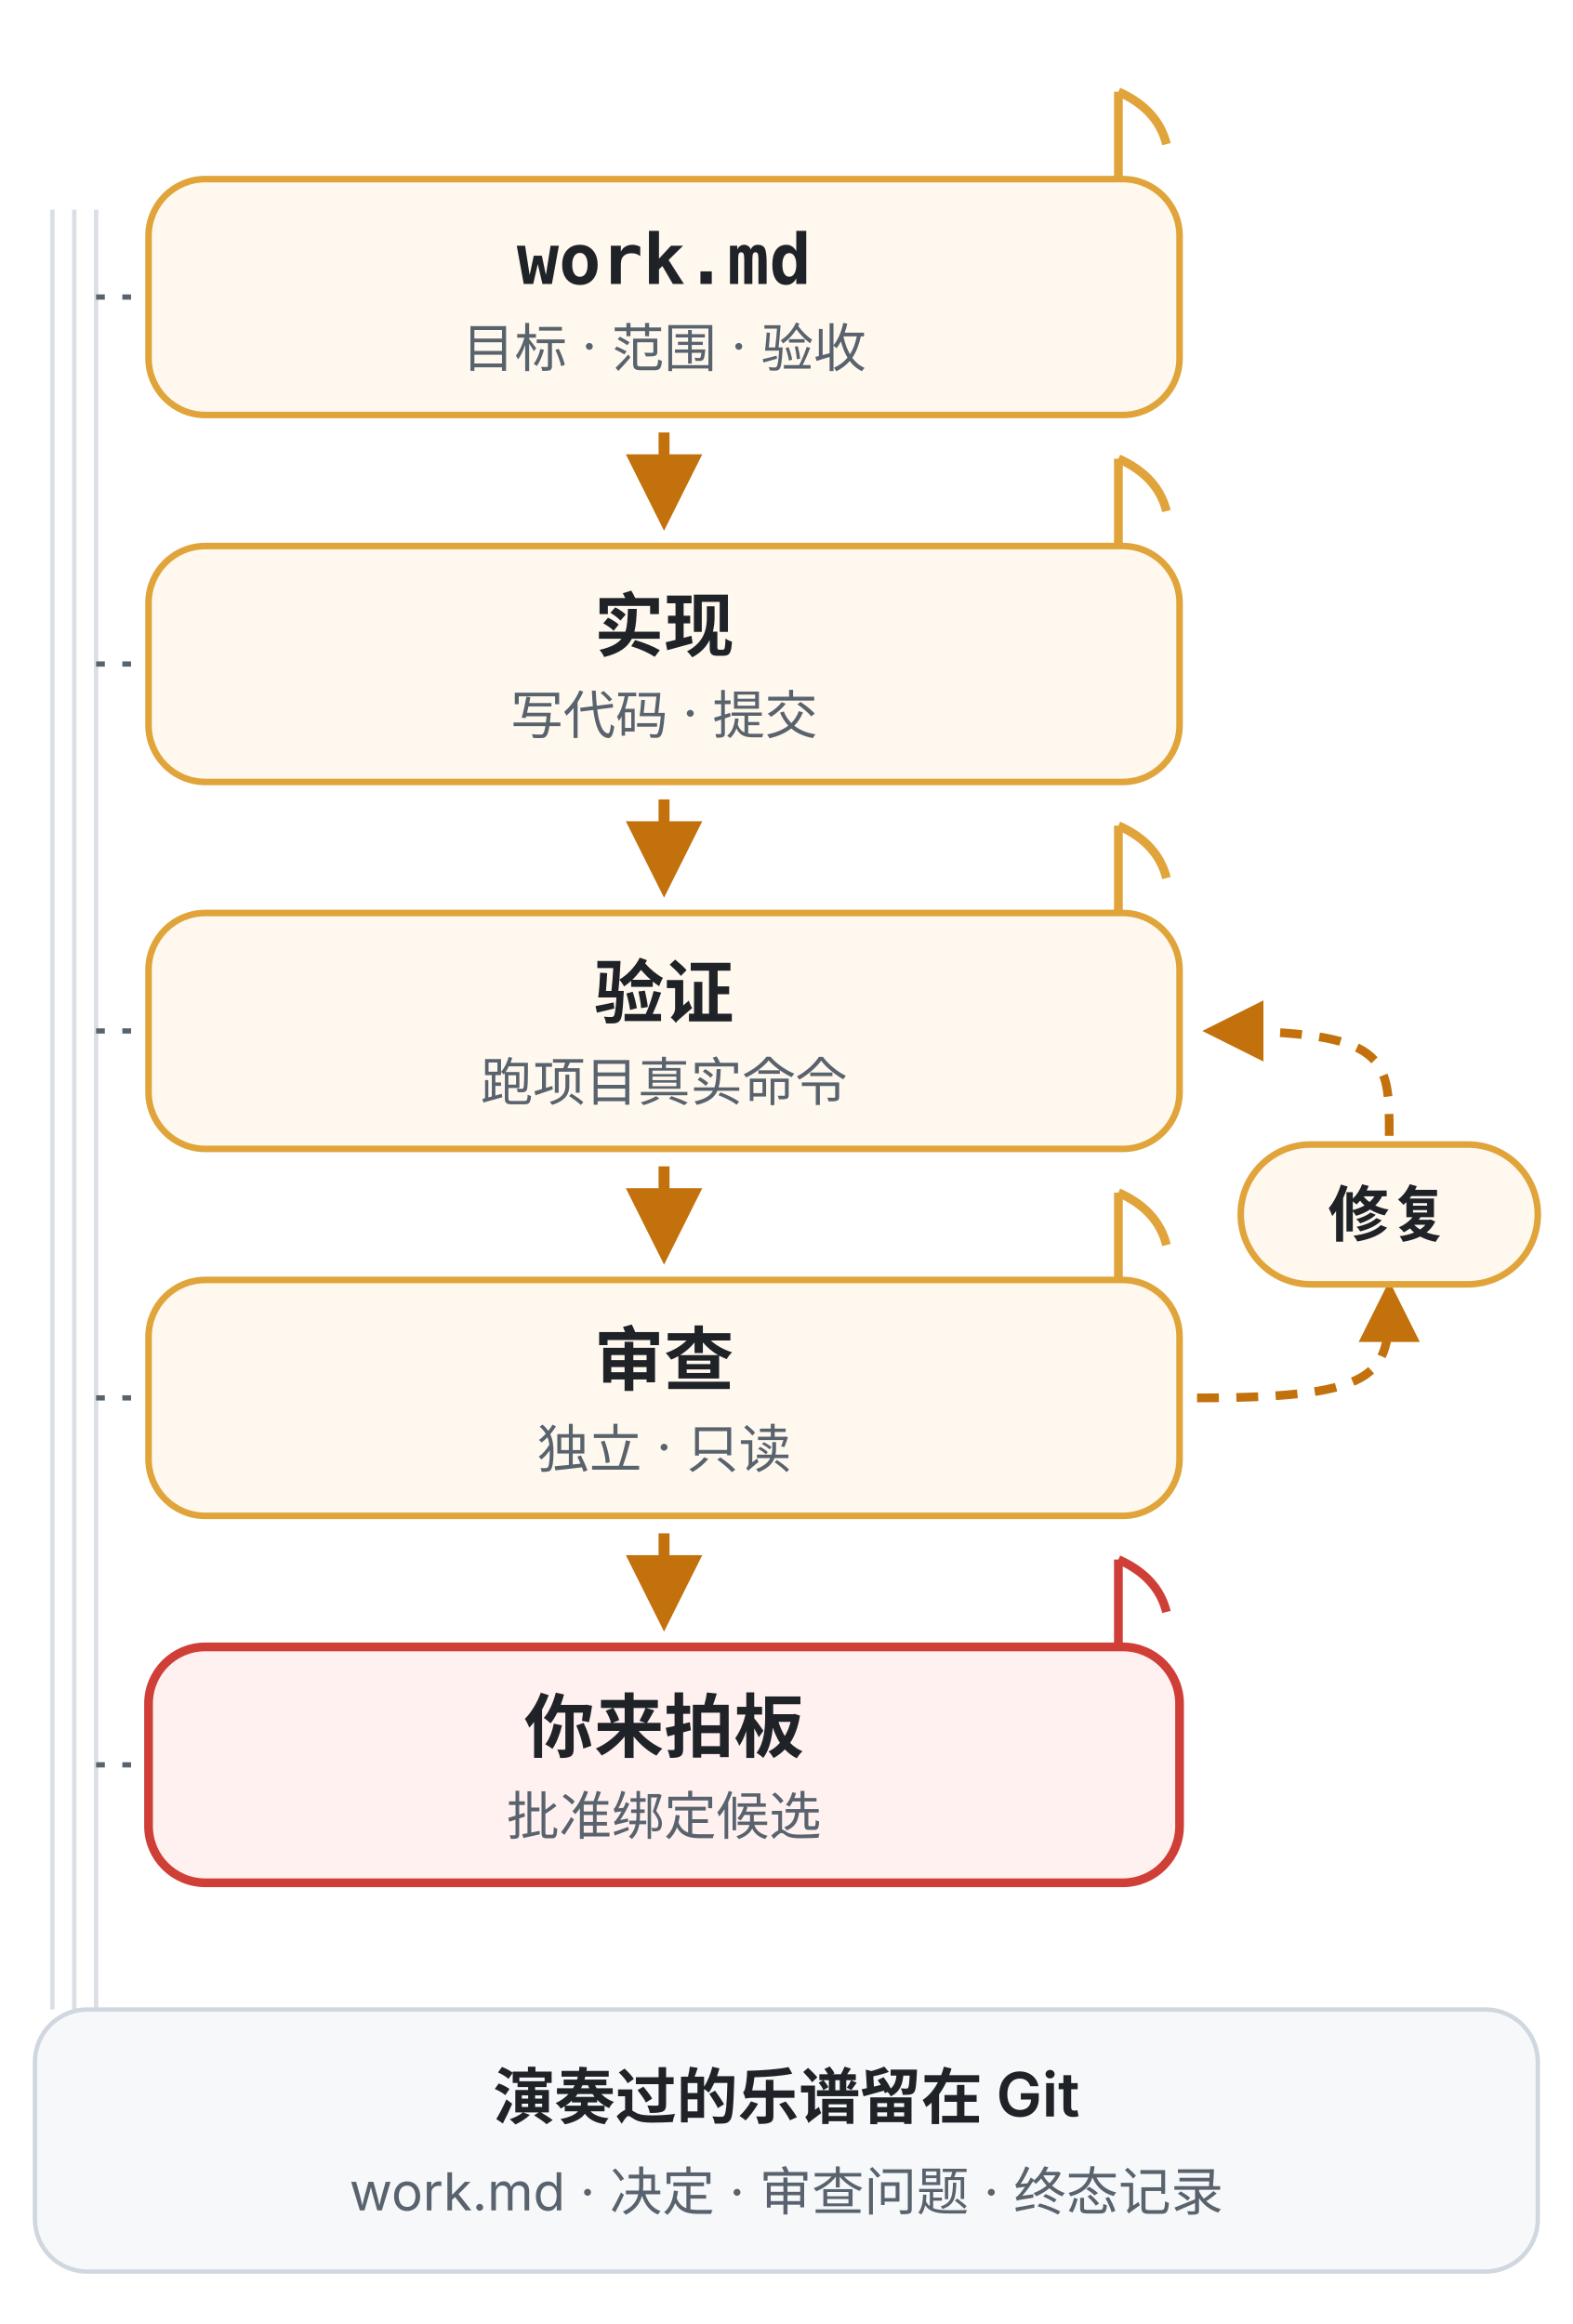
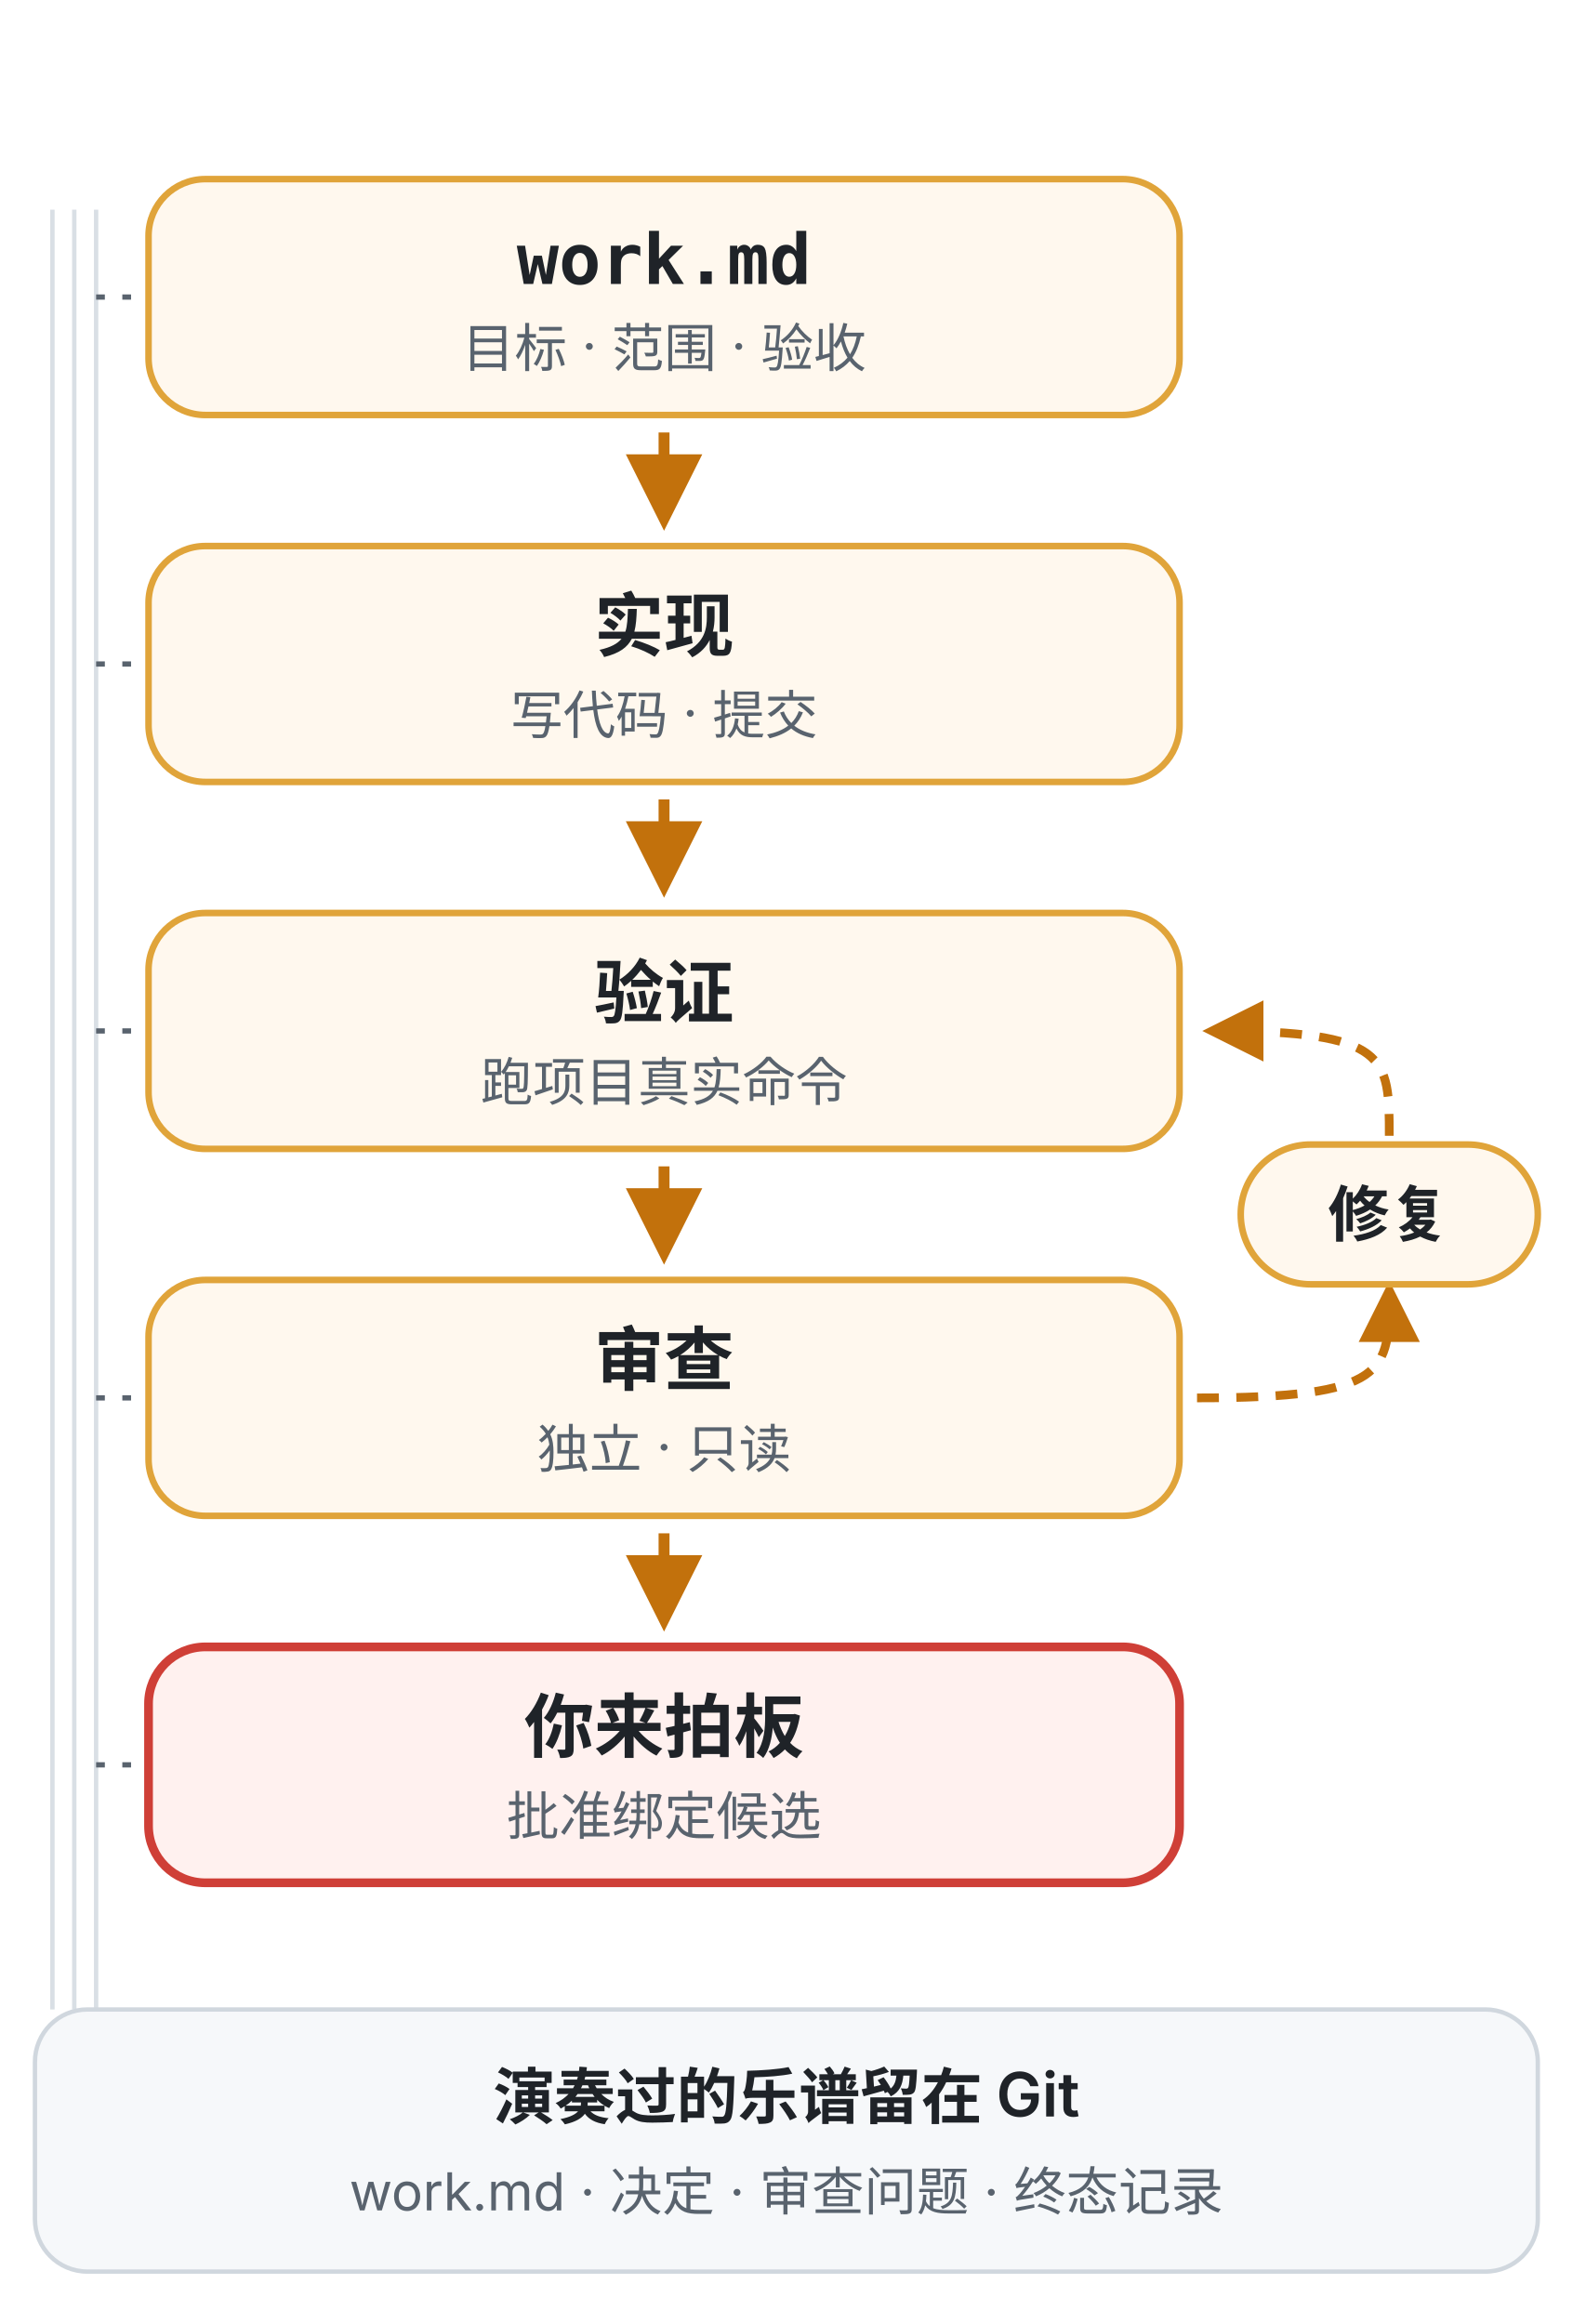
<svg xmlns="http://www.w3.org/2000/svg" width="360" height="532" viewBox="0 0 360 532" role="img">
  <defs>
    <marker id="arrow-light-n" viewBox="0 0 10 10" refX="8" refY="5" markerWidth="7" markerHeight="7" orient="auto-start-reverse">
      <path d="M 0 0 L 10 5 L 0 10 z" fill="#c2710c" />
    </marker>
  </defs>
  <line x1="12" y1="48" x2="12" y2="460" stroke="#d0d7de" stroke-width="1" opacity="0.8" />
  <line x1="17" y1="48" x2="17" y2="460" stroke="#d0d7de" stroke-width="1" opacity="0.8" />
  <line x1="22" y1="48" x2="22" y2="460" stroke="#d0d7de" stroke-width="1" opacity="0.8" />
  <line x1="152" y1="99" x2="152" y2="118" stroke="#c2710c" stroke-width="2.5" marker-end="url(#arrow-light-n)" />
  <line x1="152" y1="183" x2="152" y2="202" stroke="#c2710c" stroke-width="2.5" marker-end="url(#arrow-light-n)" />
  <line x1="152" y1="267" x2="152" y2="286" stroke="#c2710c" stroke-width="2.5" marker-end="url(#arrow-light-n)" />
  <line x1="152" y1="351" x2="152" y2="370" stroke="#c2710c" stroke-width="2.5" marker-end="url(#arrow-light-n)" />
  <path d="M 274 320 C 318 320, 318 314, 318 296" fill="none" stroke="#c2710c" stroke-width="2" stroke-dasharray="5 4" marker-end="url(#arrow-light-n)" />
  <path d="M 318 260 C 318 242, 318 236, 278 236" fill="none" stroke="#c2710c" stroke-width="2" stroke-dasharray="5 4" marker-end="url(#arrow-light-n)" />
  <rect x="284" y="262" width="68" height="32" rx="16" fill="#fff8ee" stroke="#e0a43a" stroke-width="1.5" />
  <text x="318" y="283" text-anchor="middle" font-family="-apple-system, 'Segoe UI', 'PingFang SC', 'Hiragino Sans GB', 'Noto Sans SC', sans-serif" font-size="14" font-weight="600" fill="#1f2328">修复</text>
  <line x1="22" y1="68" x2="34" y2="68" stroke="#59636e" stroke-width="1.2" stroke-dasharray="2 4" />
  <rect x="34" y="41" width="236" height="54" rx="13" fill="#fff8ee" stroke="#e0a43a" stroke-width="1.5" />
-   <line x1="256" y1="41" x2="256" y2="21" stroke="#e0a43a" stroke-width="2" />
-   <path d="M 256 21 q 9 4 11 12" fill="none" stroke="#e0a43a" stroke-width="2" />
  <text x="152" y="65" text-anchor="middle" font-family="ui-monospace, SFMono-Regular, Menlo, Consolas, monospace" font-size="16" font-weight="600" fill="#1f2328">work.md</text>
  <text x="152" y="84" text-anchor="middle" font-family="-apple-system, 'Segoe UI', 'PingFang SC', 'Hiragino Sans GB', 'Noto Sans SC', sans-serif" font-size="12" fill="#59636e">目标 · 范围 · 验收</text>
  <line x1="22" y1="152" x2="34" y2="152" stroke="#59636e" stroke-width="1.2" stroke-dasharray="2 4" />
  <rect x="34" y="125" width="236" height="54" rx="13" fill="#fff8ee" stroke="#e0a43a" stroke-width="1.5" />
-   <line x1="256" y1="125" x2="256" y2="105" stroke="#e0a43a" stroke-width="2" />
-   <path d="M 256 105 q 9 4 11 12" fill="none" stroke="#e0a43a" stroke-width="2" />
  <text x="152" y="149" text-anchor="middle" font-family="-apple-system, 'Segoe UI', 'PingFang SC', 'Hiragino Sans GB', 'Noto Sans SC', sans-serif" font-size="16" font-weight="600" fill="#1f2328">实现</text>
  <text x="152" y="168" text-anchor="middle" font-family="-apple-system, 'Segoe UI', 'PingFang SC', 'Hiragino Sans GB', 'Noto Sans SC', sans-serif" font-size="12" fill="#59636e">写代码 · 提交</text>
  <line x1="22" y1="236" x2="34" y2="236" stroke="#59636e" stroke-width="1.2" stroke-dasharray="2 4" />
  <rect x="34" y="209" width="236" height="54" rx="13" fill="#fff8ee" stroke="#e0a43a" stroke-width="1.5" />
-   <line x1="256" y1="209" x2="256" y2="189" stroke="#e0a43a" stroke-width="2" />
-   <path d="M 256 189 q 9 4 11 12" fill="none" stroke="#e0a43a" stroke-width="2" />
  <text x="152" y="233" text-anchor="middle" font-family="-apple-system, 'Segoe UI', 'PingFang SC', 'Hiragino Sans GB', 'Noto Sans SC', sans-serif" font-size="16" font-weight="600" fill="#1f2328">验证</text>
  <text x="152" y="252" text-anchor="middle" font-family="-apple-system, 'Segoe UI', 'PingFang SC', 'Hiragino Sans GB', 'Noto Sans SC', sans-serif" font-size="12" fill="#59636e">跑项目真实命令</text>
  <line x1="22" y1="320" x2="34" y2="320" stroke="#59636e" stroke-width="1.2" stroke-dasharray="2 4" />
  <rect x="34" y="293" width="236" height="54" rx="13" fill="#fff8ee" stroke="#e0a43a" stroke-width="1.5" />
-   <line x1="256" y1="293" x2="256" y2="273" stroke="#e0a43a" stroke-width="2" />
-   <path d="M 256 273 q 9 4 11 12" fill="none" stroke="#e0a43a" stroke-width="2" />
  <text x="152" y="317" text-anchor="middle" font-family="-apple-system, 'Segoe UI', 'PingFang SC', 'Hiragino Sans GB', 'Noto Sans SC', sans-serif" font-size="16" font-weight="600" fill="#1f2328">审查</text>
  <text x="152" y="336" text-anchor="middle" font-family="-apple-system, 'Segoe UI', 'PingFang SC', 'Hiragino Sans GB', 'Noto Sans SC', sans-serif" font-size="12" fill="#59636e">独立 · 只读</text>
  <line x1="22" y1="404" x2="34" y2="404" stroke="#59636e" stroke-width="1.2" stroke-dasharray="2 4" />
  <rect x="34" y="377" width="236" height="54" rx="13" fill="#fff1ef" stroke="#cf3f37" stroke-width="2" />
-   <line x1="256" y1="377" x2="256" y2="357" stroke="#cf3f37" stroke-width="2" />
-   <path d="M 256 357 q 9 4 11 12" fill="none" stroke="#cf3f37" stroke-width="2" />
  <text x="152" y="401" text-anchor="middle" font-family="-apple-system, 'Segoe UI', 'PingFang SC', 'Hiragino Sans GB', 'Noto Sans SC', sans-serif" font-size="16" font-weight="600" fill="#1f2328">你来拍板</text>
  <text x="152" y="420" text-anchor="middle" font-family="-apple-system, 'Segoe UI', 'PingFang SC', 'Hiragino Sans GB', 'Noto Sans SC', sans-serif" font-size="12" fill="#59636e">批准绑定候选</text>
  <rect x="8" y="460" width="344" height="60" rx="12" fill="#f6f8fa" stroke="#d0d7de" stroke-width="1" />
  <text x="180" y="485" text-anchor="middle" font-family="-apple-system, 'Segoe UI', 'PingFang SC', 'Hiragino Sans GB', 'Noto Sans SC', sans-serif" font-size="14" font-weight="600" fill="#1f2328">演奏过的乐谱留在 Git</text>
  <text x="180" y="506" text-anchor="middle" font-family="-apple-system, 'Segoe UI', 'PingFang SC', 'Hiragino Sans GB', 'Noto Sans SC', sans-serif" font-size="12" fill="#59636e">work.md · 决定 · 审查问题 · 终态记录</text>
</svg>
